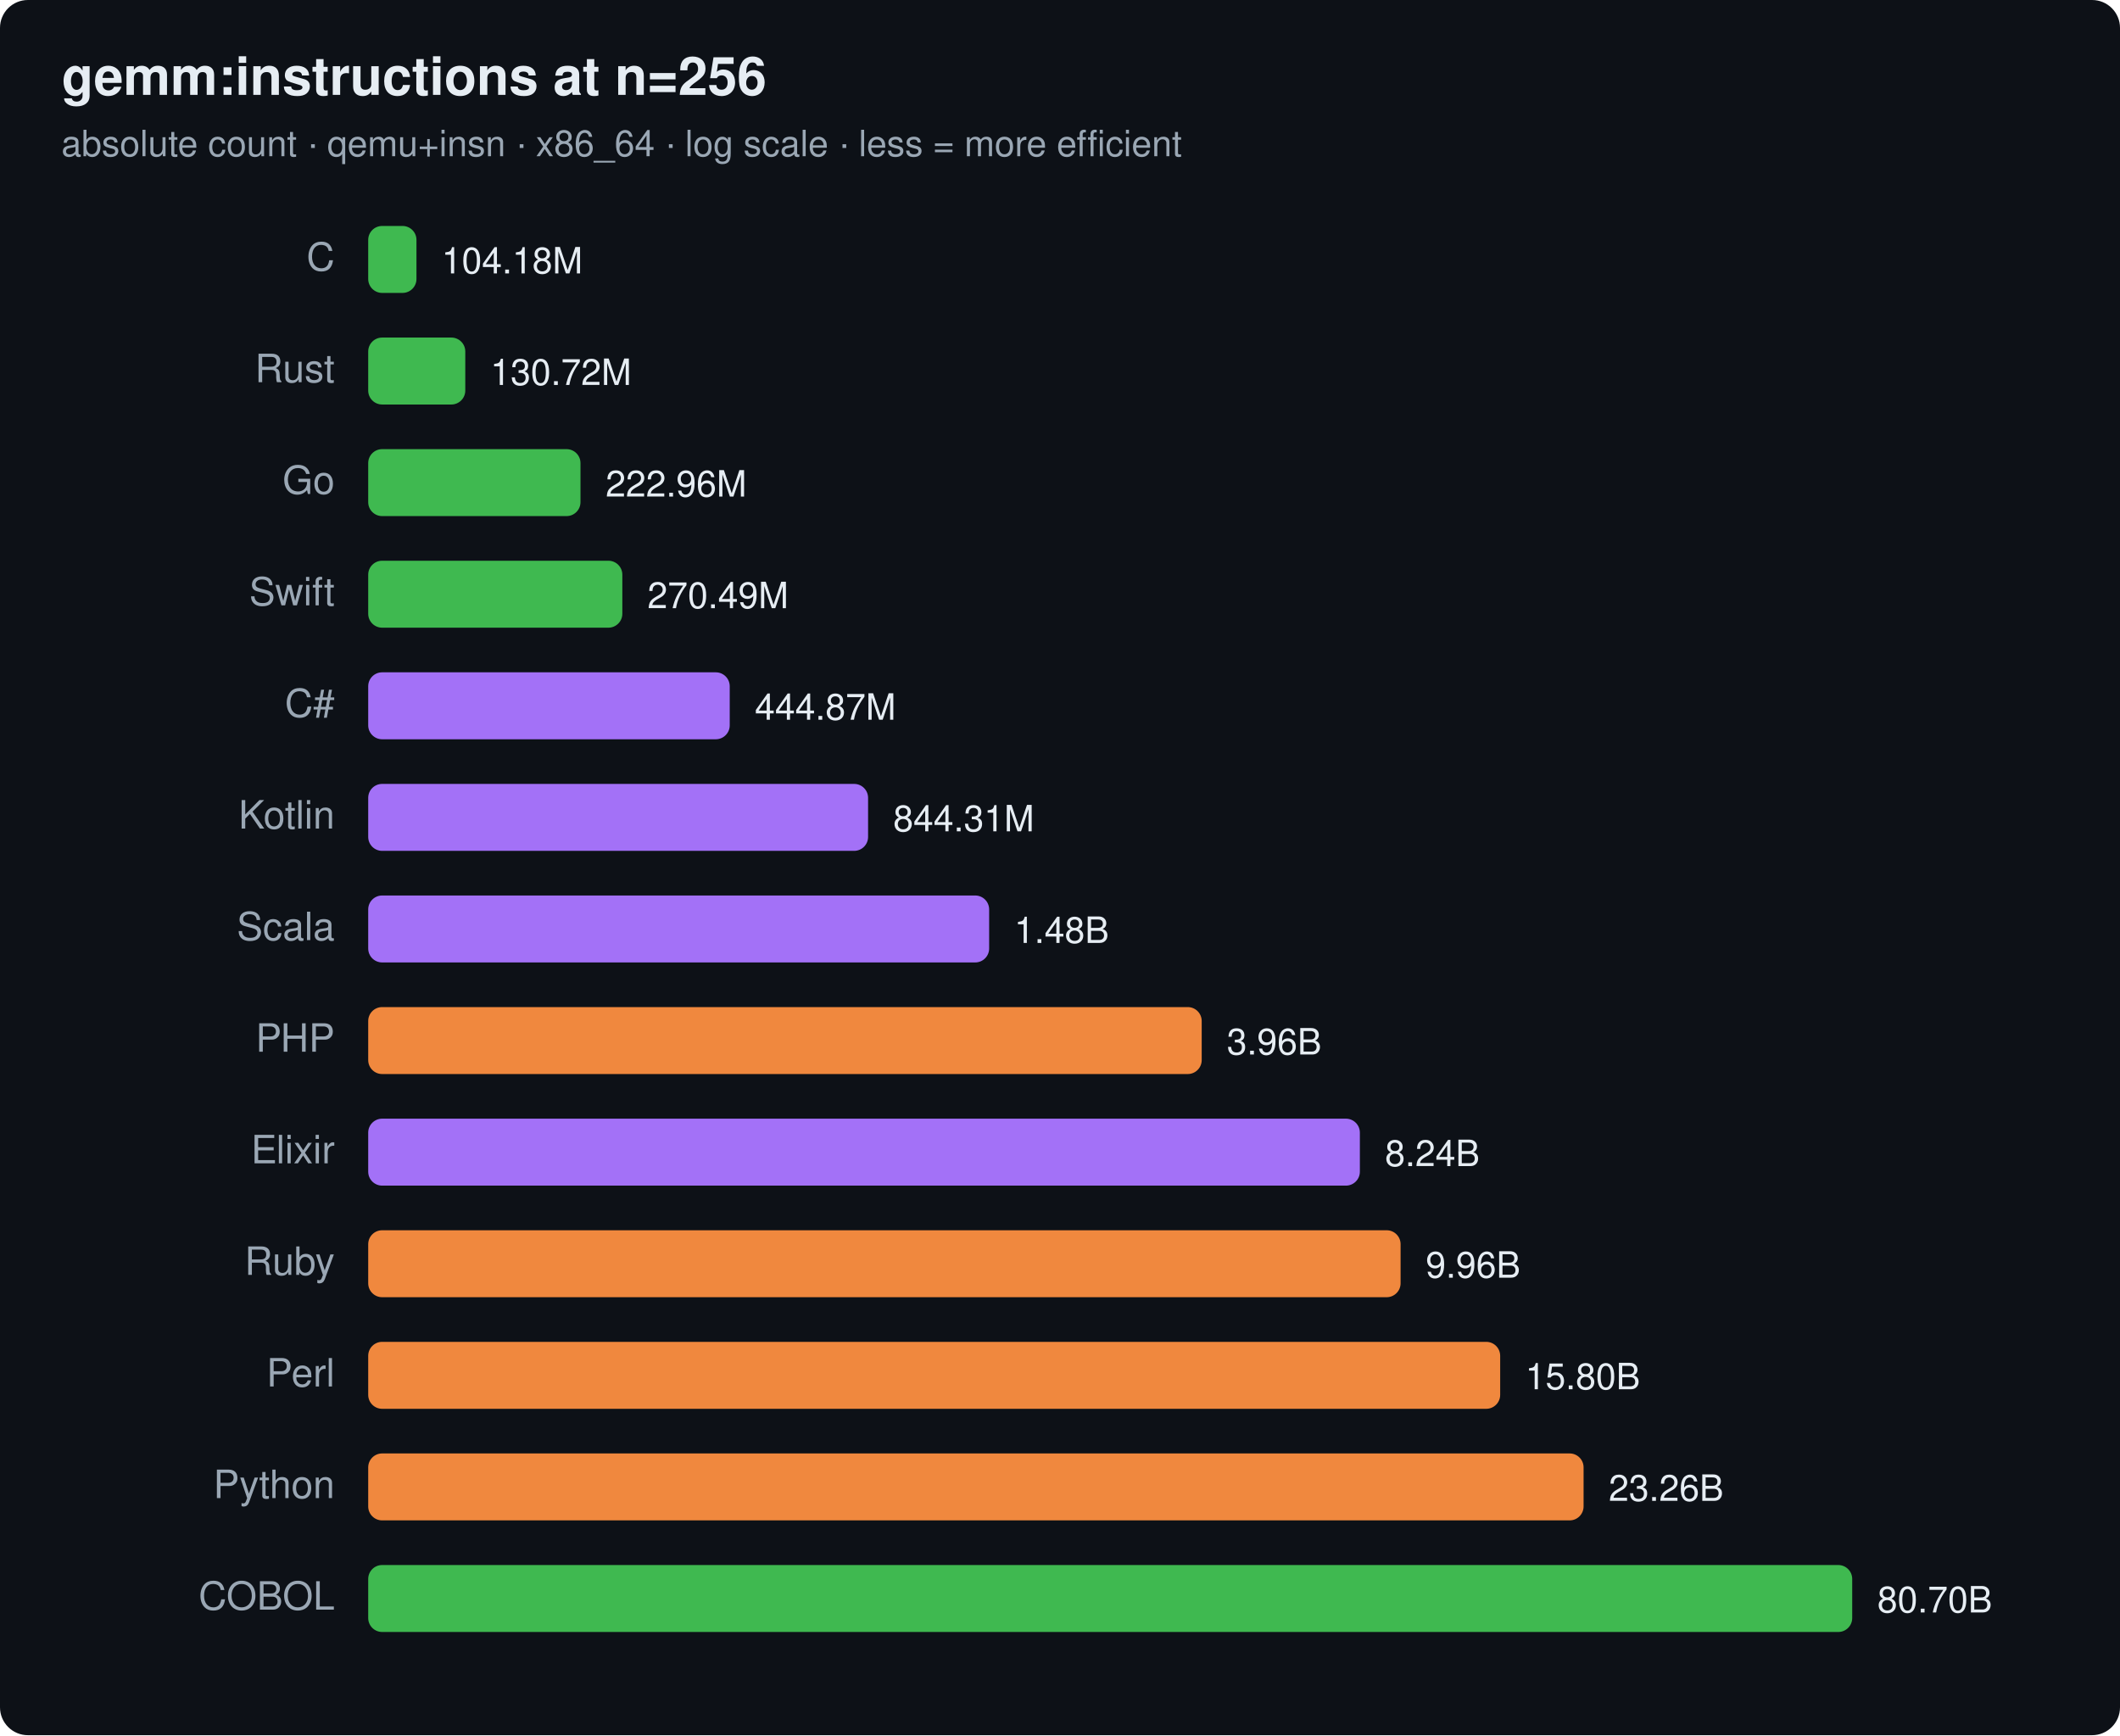
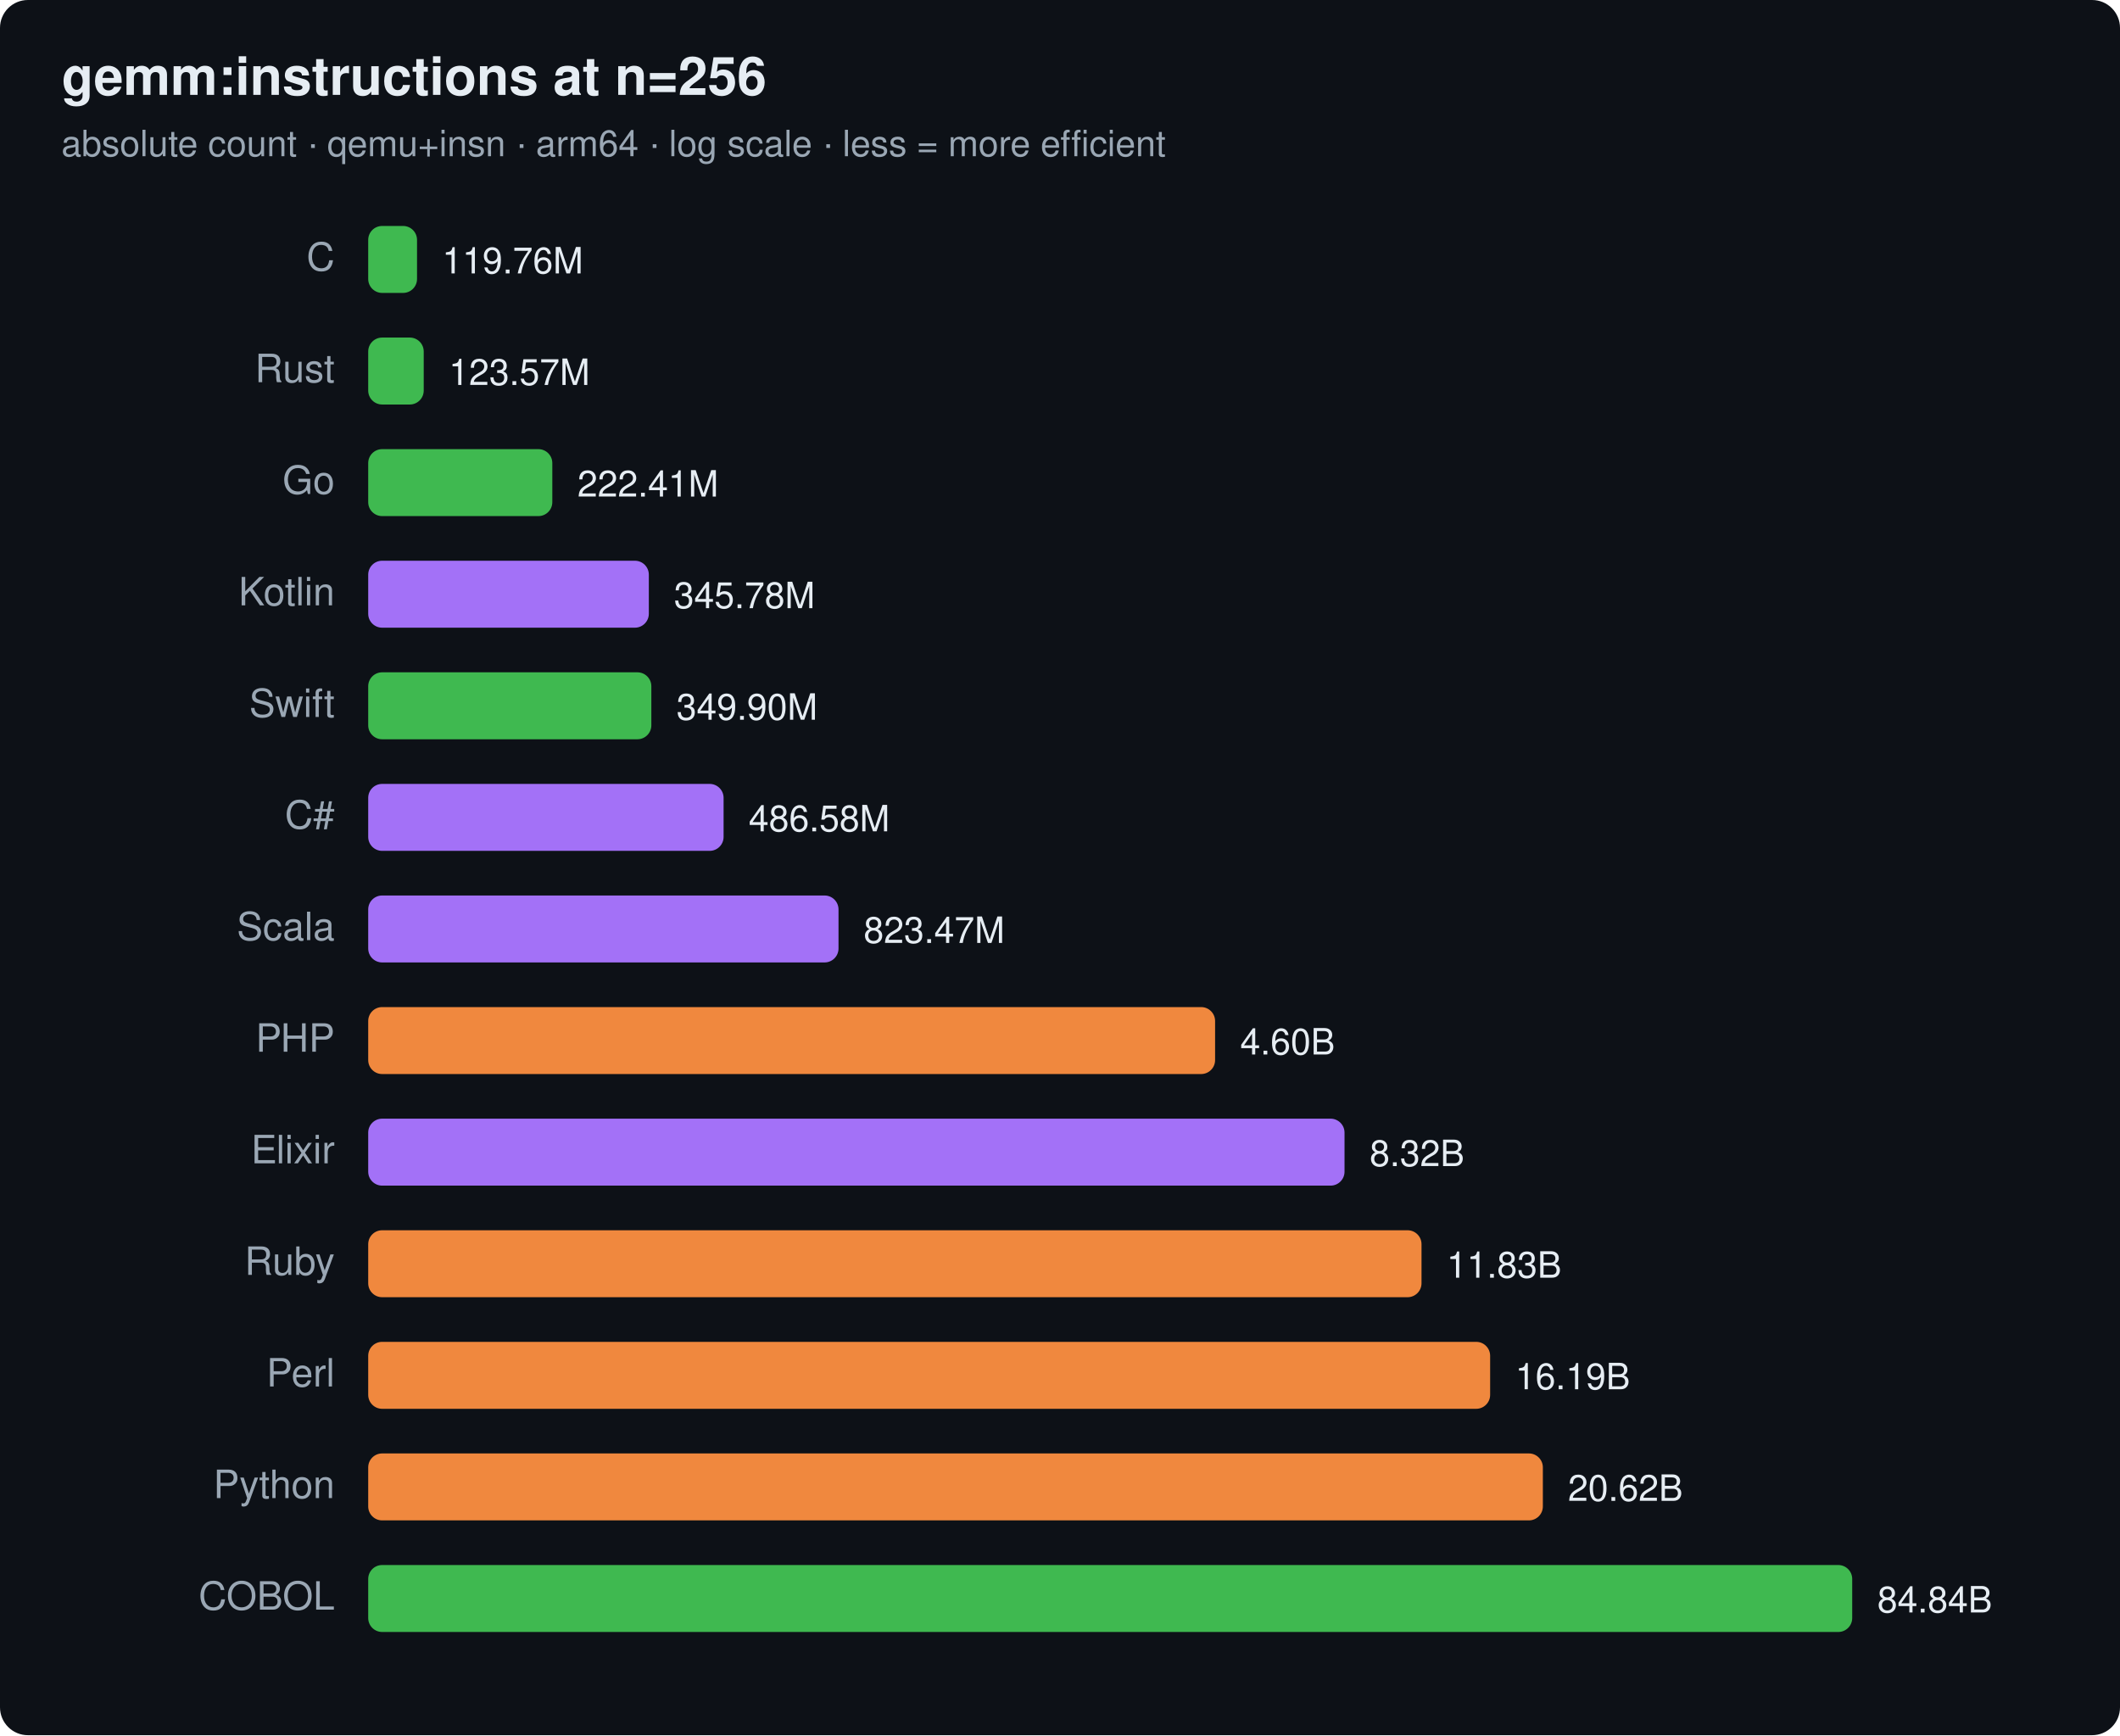
<svg xmlns="http://www.w3.org/2000/svg" width="760" height="622" viewBox="0 0 760 622" font-family="ui-sans-serif,system-ui,Segoe UI,Helvetica,Arial">
  <rect width="760" height="622" rx="10" fill="#0d1117" />
  <text x="22" y="34" font-size="19" font-weight="700" fill="#e6edf3">gemm:instructions at n=256</text>
-   <text x="22" y="56" font-size="13" fill="#9aa7b4">absolute count · qemu+insn · x86_64 · log scale · less = more efficient</text>
+   <text x="22" y="56" font-size="13" fill="#9aa7b4">absolute count · qemu+insn · arm64 · log scale · less = more efficient</text>
  <text x="120" y="97" text-anchor="end" font-size="14" fill="#9aa7b4">C</text>
-   <rect x="132" y="81" width="17.3" height="24" rx="5" fill="#3fb950" />
-   <text x="158.3" y="98" font-size="13" fill="#e6edf3">104.18M</text>
+   <rect x="132" y="81" width="17.5" height="24" rx="5" fill="#3fb950" />
+   <text x="158.5" y="98" font-size="13" fill="#e6edf3">119.76M</text>
  <text x="120" y="137" text-anchor="end" font-size="14" fill="#9aa7b4">Rust</text>
-   <rect x="132" y="121" width="34.8" height="24" rx="5" fill="#3fb950" />
-   <text x="175.8" y="138" font-size="13" fill="#e6edf3">130.72M</text>
+   <rect x="132" y="121" width="19.9" height="24" rx="5" fill="#3fb950" />
+   <text x="160.9" y="138" font-size="13" fill="#e6edf3">123.57M</text>
  <text x="120" y="177" text-anchor="end" font-size="14" fill="#9aa7b4">Go</text>
-   <rect x="132" y="161" width="76.1" height="24" rx="5" fill="#3fb950" />
-   <text x="217.1" y="178" font-size="13" fill="#e6edf3">222.96M</text>
-   <text x="120" y="217" text-anchor="end" font-size="14" fill="#9aa7b4">Swift</text>
-   <rect x="132" y="201" width="91.1" height="24" rx="5" fill="#3fb950" />
-   <text x="232.1" y="218" font-size="13" fill="#e6edf3">270.49M</text>
-   <text x="120" y="257" text-anchor="end" font-size="14" fill="#9aa7b4">C#</text>
-   <rect x="132" y="241" width="129.6" height="24" rx="5" fill="#a371f7" />
-   <text x="270.6" y="258" font-size="13" fill="#e6edf3">444.87M</text>
-   <text x="120" y="297" text-anchor="end" font-size="14" fill="#9aa7b4">Kotlin</text>
-   <rect x="132" y="281" width="179.2" height="24" rx="5" fill="#a371f7" />
-   <text x="320.2" y="298" font-size="13" fill="#e6edf3">844.31M</text>
+   <rect x="132" y="161" width="66.0" height="24" rx="5" fill="#3fb950" />
+   <text x="207.0" y="178" font-size="13" fill="#e6edf3">222.41M</text>
+   <text x="120" y="217" text-anchor="end" font-size="14" fill="#9aa7b4">Kotlin</text>
+   <rect x="132" y="201" width="100.6" height="24" rx="5" fill="#a371f7" />
+   <text x="241.6" y="218" font-size="13" fill="#e6edf3">345.78M</text>
+   <text x="120" y="257" text-anchor="end" font-size="14" fill="#9aa7b4">Swift</text>
+   <rect x="132" y="241" width="101.5" height="24" rx="5" fill="#3fb950" />
+   <text x="242.5" y="258" font-size="13" fill="#e6edf3">349.90M</text>
+   <text x="120" y="297" text-anchor="end" font-size="14" fill="#9aa7b4">C#</text>
+   <rect x="132" y="281" width="127.4" height="24" rx="5" fill="#a371f7" />
+   <text x="268.4" y="298" font-size="13" fill="#e6edf3">486.58M</text>
  <text x="120" y="337" text-anchor="end" font-size="14" fill="#9aa7b4">Scala</text>
-   <rect x="132" y="321" width="222.6" height="24" rx="5" fill="#a371f7" />
-   <text x="363.6" y="338" font-size="13" fill="#e6edf3">1.48B</text>
+   <rect x="132" y="321" width="168.6" height="24" rx="5" fill="#a371f7" />
+   <text x="309.6" y="338" font-size="13" fill="#e6edf3">823.47M</text>
  <text x="120" y="377" text-anchor="end" font-size="14" fill="#9aa7b4">PHP</text>
-   <rect x="132" y="361" width="298.8" height="24" rx="5" fill="#f0883e" />
-   <text x="439.8" y="378" font-size="13" fill="#e6edf3">3.96B</text>
+   <rect x="132" y="361" width="303.6" height="24" rx="5" fill="#f0883e" />
+   <text x="444.6" y="378" font-size="13" fill="#e6edf3">4.60B</text>
  <text x="120" y="417" text-anchor="end" font-size="14" fill="#9aa7b4">Elixir</text>
-   <rect x="132" y="401" width="355.5" height="24" rx="5" fill="#a371f7" />
-   <text x="496.5" y="418" font-size="13" fill="#e6edf3">8.24B</text>
+   <rect x="132" y="401" width="350.0" height="24" rx="5" fill="#a371f7" />
+   <text x="491.0" y="418" font-size="13" fill="#e6edf3">8.32B</text>
  <text x="120" y="457" text-anchor="end" font-size="14" fill="#9aa7b4">Ruby</text>
-   <rect x="132" y="441" width="370.1" height="24" rx="5" fill="#f0883e" />
-   <text x="511.1" y="458" font-size="13" fill="#e6edf3">9.96B</text>
+   <rect x="132" y="441" width="377.6" height="24" rx="5" fill="#f0883e" />
+   <text x="518.6" y="458" font-size="13" fill="#e6edf3">11.83B</text>
  <text x="120" y="497" text-anchor="end" font-size="14" fill="#9aa7b4">Perl</text>
-   <rect x="132" y="481" width="405.8" height="24" rx="5" fill="#f0883e" />
-   <text x="546.8" y="498" font-size="13" fill="#e6edf3">15.80B</text>
+   <rect x="132" y="481" width="402.2" height="24" rx="5" fill="#f0883e" />
+   <text x="543.2" y="498" font-size="13" fill="#e6edf3">16.19B</text>
  <text x="120" y="537" text-anchor="end" font-size="14" fill="#9aa7b4">Python</text>
-   <rect x="132" y="521" width="435.7" height="24" rx="5" fill="#f0883e" />
-   <text x="576.7" y="538" font-size="13" fill="#e6edf3">23.26B</text>
+   <rect x="132" y="521" width="421.1" height="24" rx="5" fill="#f0883e" />
+   <text x="562.1" y="538" font-size="13" fill="#e6edf3">20.62B</text>
  <text x="120" y="577" text-anchor="end" font-size="14" fill="#9aa7b4">COBOL</text>
  <rect x="132" y="561" width="532.0" height="24" rx="5" fill="#3fb950" />
-   <text x="673.0" y="578" font-size="13" fill="#e6edf3">80.70B</text>
+   <text x="673.0" y="578" font-size="13" fill="#e6edf3">84.84B</text>
</svg>
